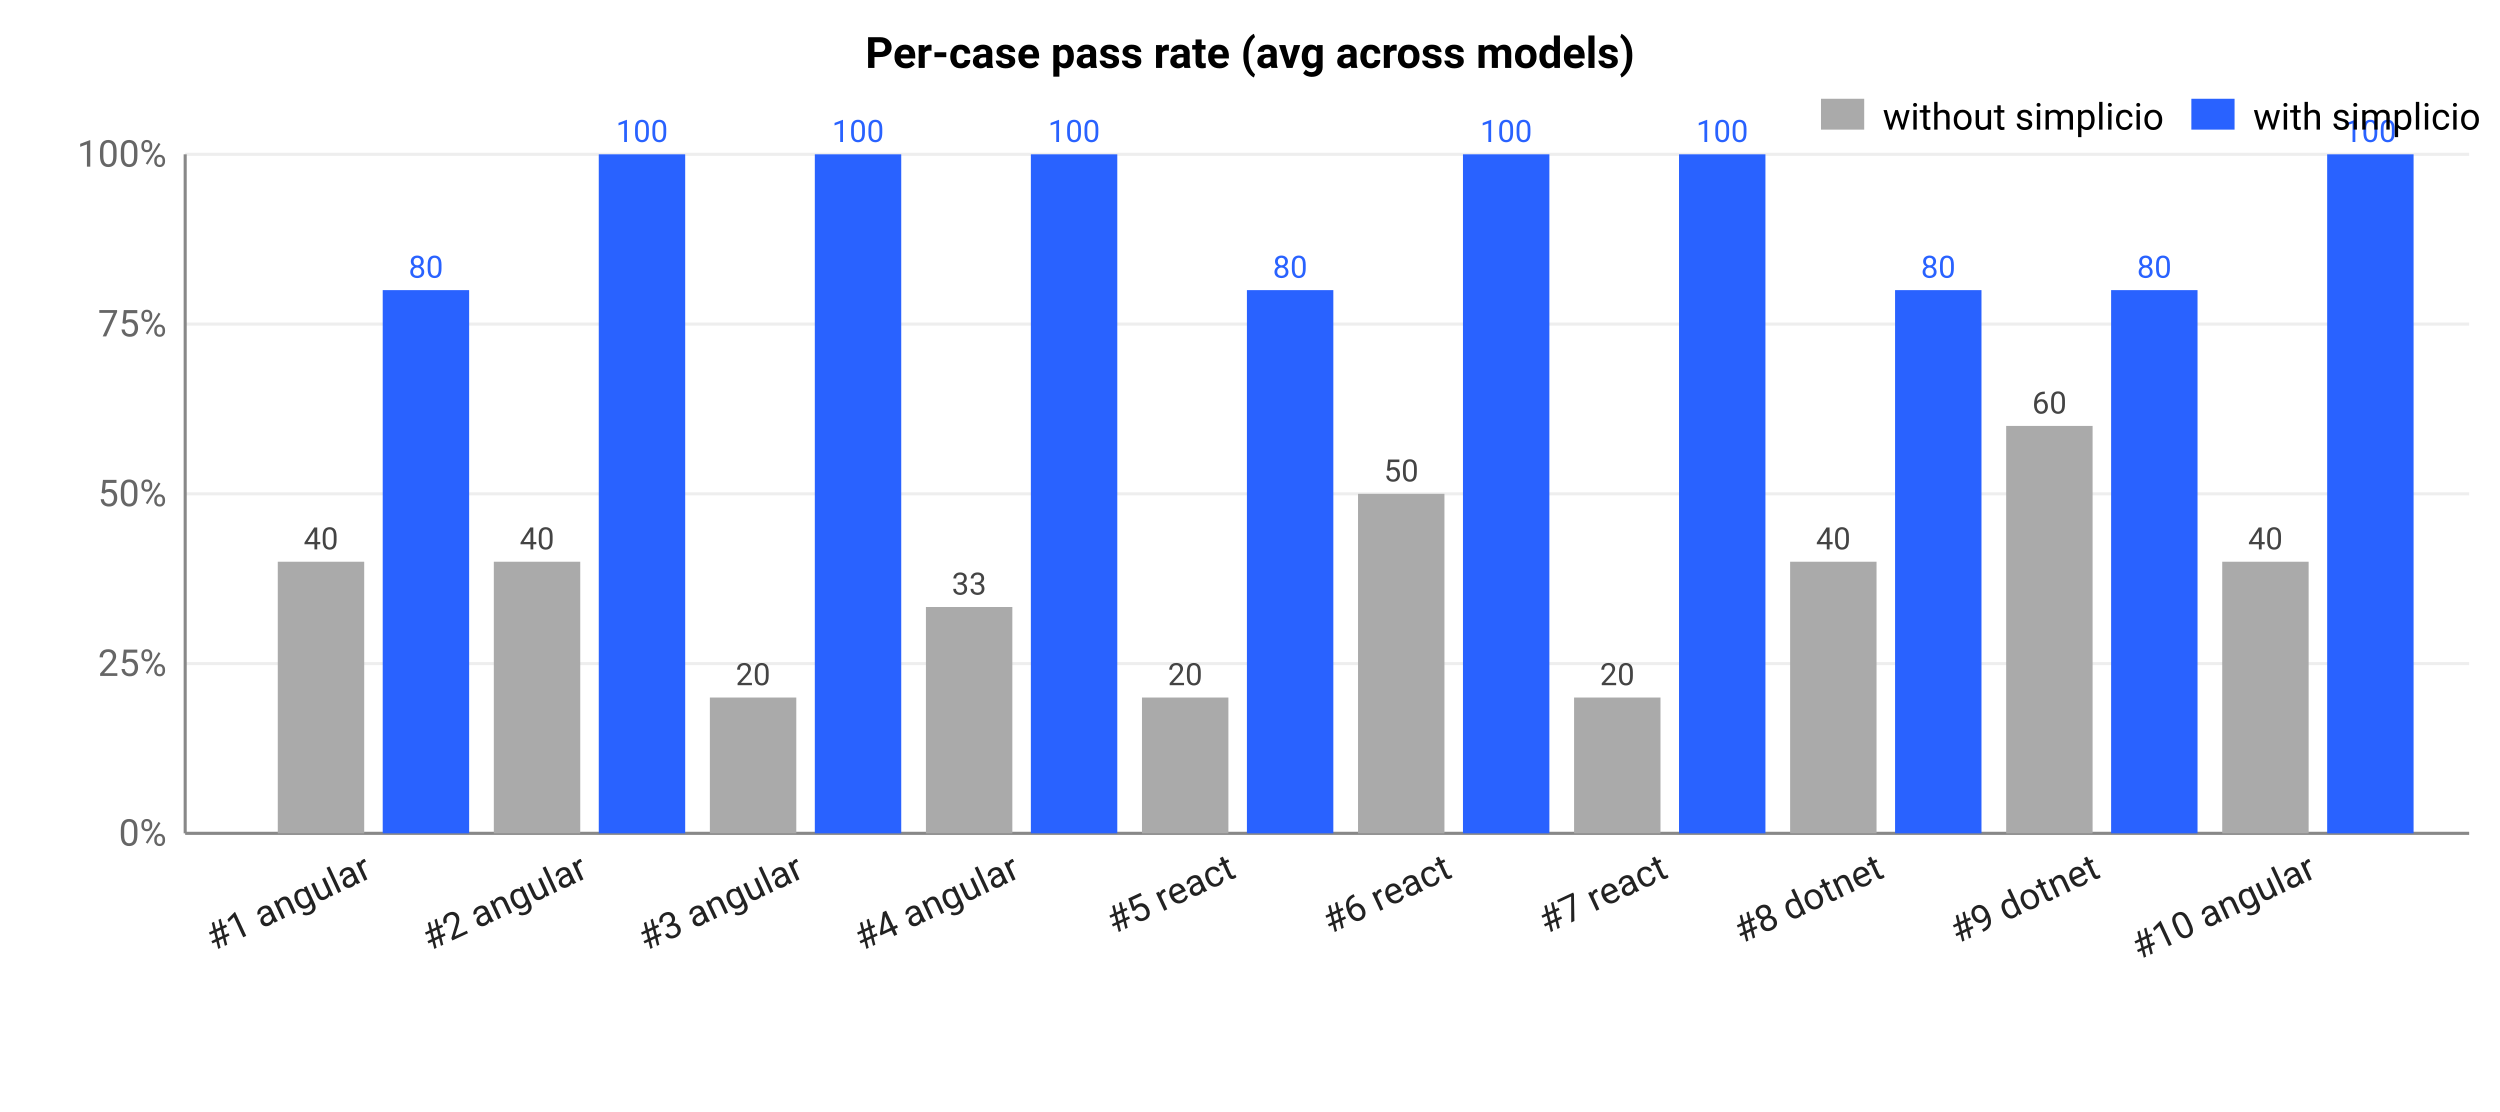
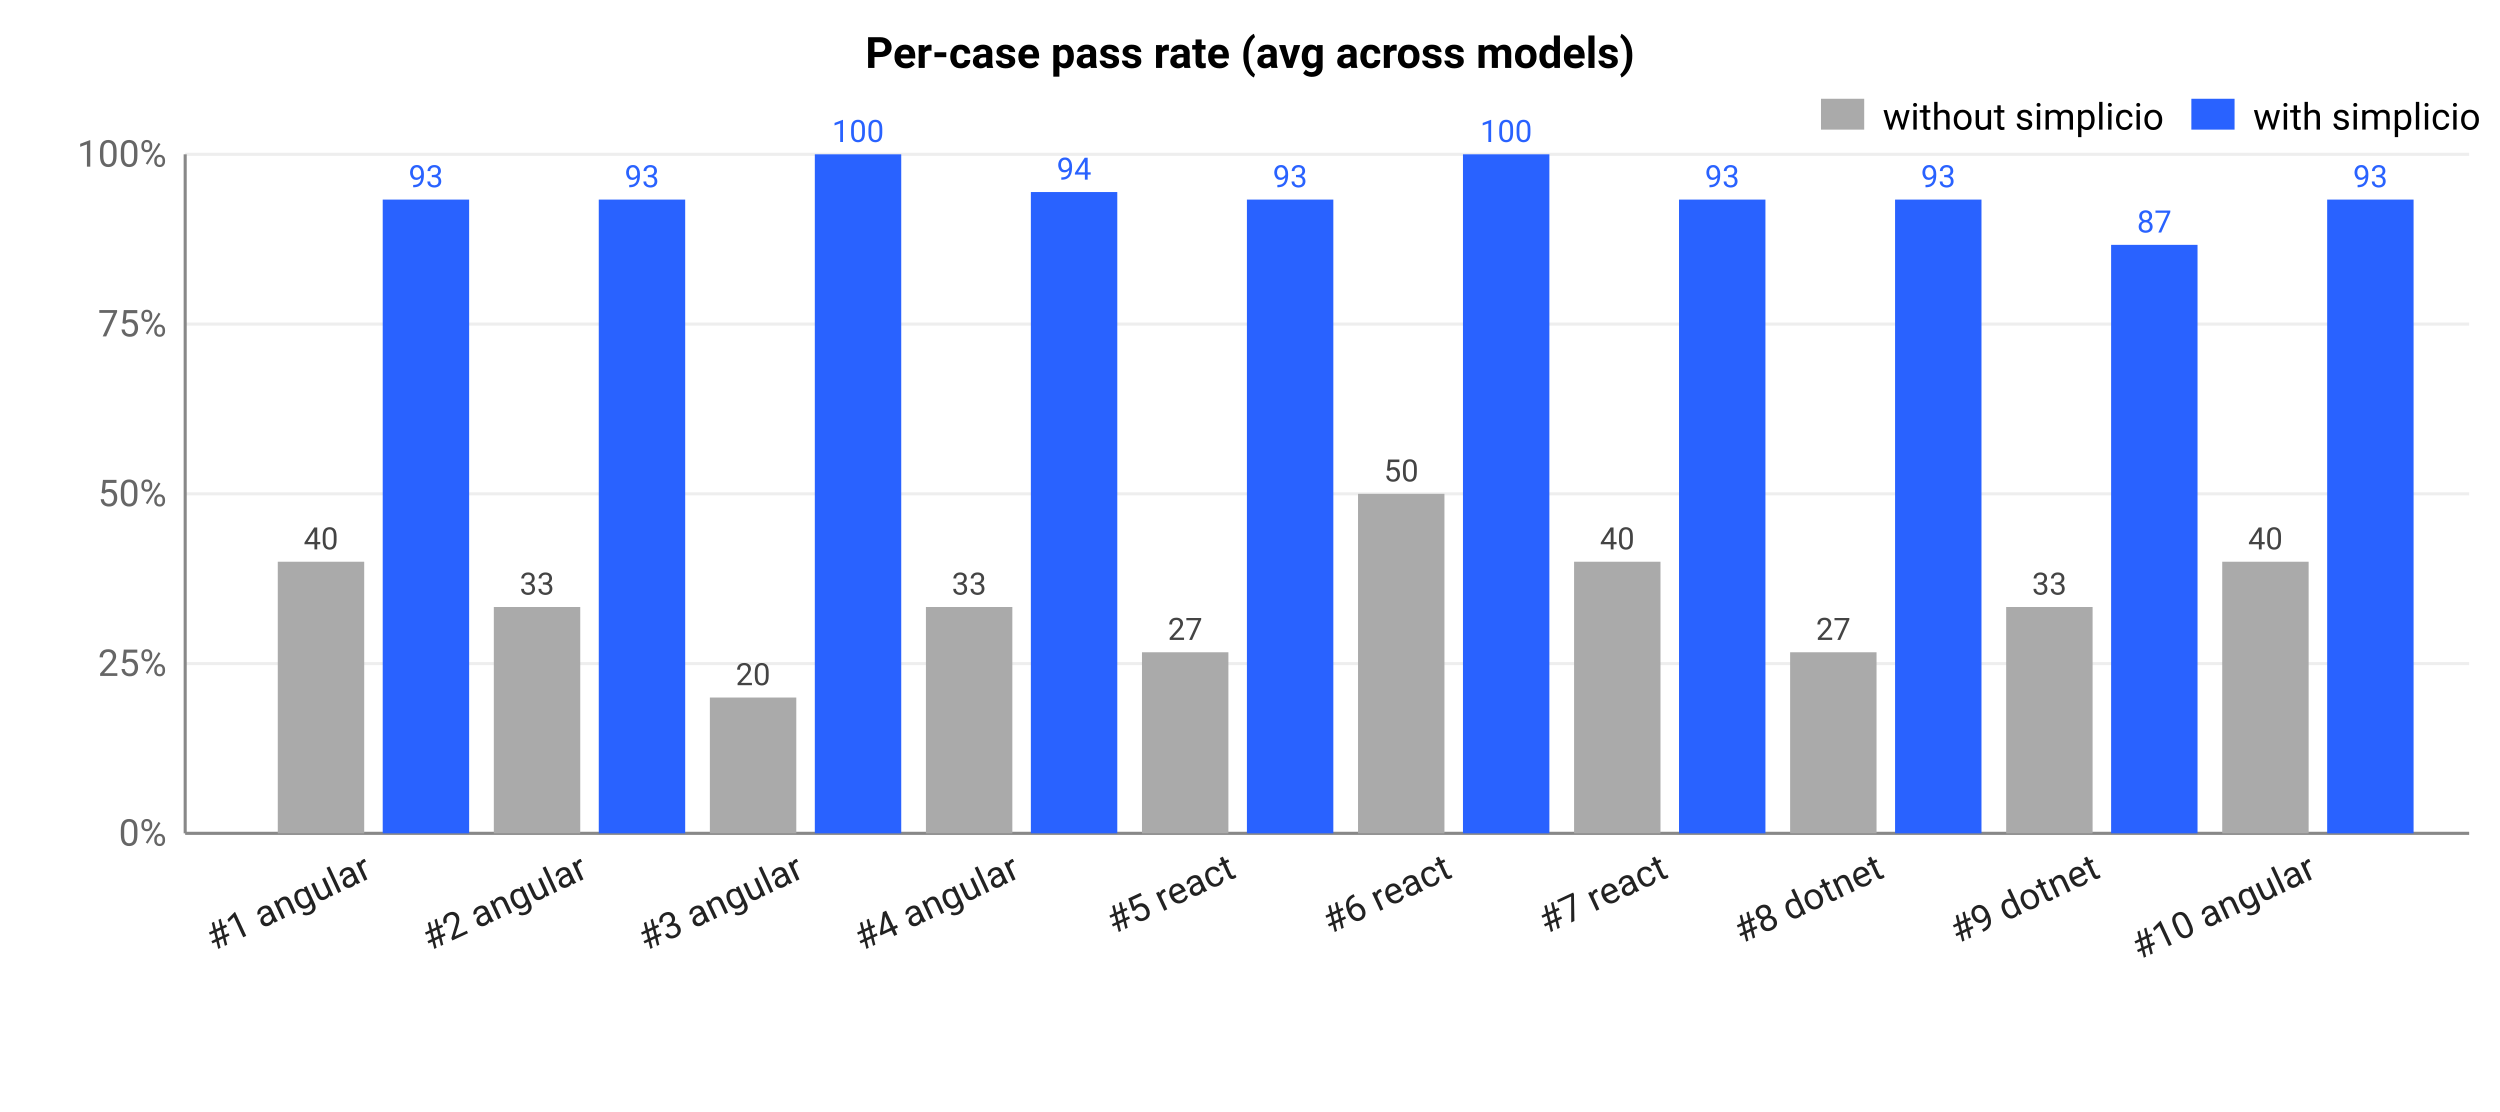
<svg xmlns="http://www.w3.org/2000/svg" viewBox="0 0 810 360" font-family="-apple-system,Segoe UI,Roboto,sans-serif" font-size="12">
  <style>.bar-sem{fill:#aaa}.bar-com{fill:#2962ff}.lbl{fill:#222}.ax{stroke:#888;stroke-width:1}.grid{stroke:#eee;stroke-width:1}</style>
  <text x="405.0" y="22" text-anchor="middle" font-weight="600" font-size="14">Per-case pass rate (avg across models)</text>
  <line x1="60" y1="50.0" x2="800" y2="50.0" class="grid" />
  <text x="54" y="54.0" text-anchor="end" fill="#666">100%</text>
  <line x1="60" y1="105.0" x2="800" y2="105.0" class="grid" />
  <text x="54" y="109.0" text-anchor="end" fill="#666">75%</text>
  <line x1="60" y1="160.0" x2="800" y2="160.0" class="grid" />
  <text x="54" y="164.0" text-anchor="end" fill="#666">50%</text>
  <line x1="60" y1="215.0" x2="800" y2="215.0" class="grid" />
  <text x="54" y="219.0" text-anchor="end" fill="#666">25%</text>
  <line x1="60" y1="270.0" x2="800" y2="270.0" class="grid" />
  <text x="54" y="274.0" text-anchor="end" fill="#666">0%</text>
  <line x1="60" y1="270" x2="800" y2="270" class="ax" />
  <line x1="60" y1="50" x2="60" y2="270" class="ax" />
  <rect x="90" y="182.0" width="28" height="88.0" class="bar-sem" />
-   <rect x="124" y="94.0" width="28" height="176.0" class="bar-com" />
+   <rect x="124" y="64.667" width="28" height="205.333" class="bar-com" />
  <text x="104.0" y="178.0" text-anchor="middle" fill="#444" font-size="10">40</text>
-   <text x="138.0" y="90.0" text-anchor="middle" fill="#2962ff" font-size="10">80</text>
+   <text x="138.0" y="60.667" text-anchor="middle" fill="#2962ff" font-size="10">93</text>
  <text x="121" y="284" transform="rotate(-25 121 284)" text-anchor="end" class="lbl">#1 angular</text>
-   <rect x="160" y="182.0" width="28" height="88.0" class="bar-sem" />
-   <rect x="194" y="50.0" width="28" height="220.0" class="bar-com" />
-   <text x="174.0" y="178.0" text-anchor="middle" fill="#444" font-size="10">40</text>
-   <text x="208.0" y="46.0" text-anchor="middle" fill="#2962ff" font-size="10">100</text>
+   <rect x="160" y="196.667" width="28" height="73.333" class="bar-sem" />
+   <rect x="194" y="64.667" width="28" height="205.333" class="bar-com" />
+   <text x="174.0" y="192.667" text-anchor="middle" fill="#444" font-size="10">33</text>
+   <text x="208.0" y="60.667" text-anchor="middle" fill="#2962ff" font-size="10">93</text>
  <text x="191" y="284" transform="rotate(-25 191 284)" text-anchor="end" class="lbl">#2 angular</text>
  <rect x="230" y="226.0" width="28" height="44.0" class="bar-sem" />
  <rect x="264" y="50.0" width="28" height="220.0" class="bar-com" />
  <text x="244.0" y="222.0" text-anchor="middle" fill="#444" font-size="10">20</text>
  <text x="278.0" y="46.0" text-anchor="middle" fill="#2962ff" font-size="10">100</text>
  <text x="261" y="284" transform="rotate(-25 261 284)" text-anchor="end" class="lbl">#3 angular</text>
  <rect x="300" y="196.667" width="28" height="73.333" class="bar-sem" />
-   <rect x="334" y="50.0" width="28" height="220.0" class="bar-com" />
+   <rect x="334" y="62.222" width="28" height="207.778" class="bar-com" />
  <text x="314.0" y="192.667" text-anchor="middle" fill="#444" font-size="10">33</text>
-   <text x="348.0" y="46.0" text-anchor="middle" fill="#2962ff" font-size="10">100</text>
+   <text x="348.0" y="58.222" text-anchor="middle" fill="#2962ff" font-size="10">94</text>
  <text x="331" y="284" transform="rotate(-25 331 284)" text-anchor="end" class="lbl">#4 angular</text>
-   <rect x="370" y="226.0" width="28" height="44.0" class="bar-sem" />
-   <rect x="404" y="94.0" width="28" height="176.0" class="bar-com" />
-   <text x="384.0" y="222.0" text-anchor="middle" fill="#444" font-size="10">20</text>
-   <text x="418.0" y="90.0" text-anchor="middle" fill="#2962ff" font-size="10">80</text>
+   <rect x="370" y="211.333" width="28" height="58.667" class="bar-sem" />
+   <rect x="404" y="64.667" width="28" height="205.333" class="bar-com" />
+   <text x="384.0" y="207.333" text-anchor="middle" fill="#444" font-size="10">27</text>
+   <text x="418.0" y="60.667" text-anchor="middle" fill="#2962ff" font-size="10">93</text>
  <text x="401" y="284" transform="rotate(-25 401 284)" text-anchor="end" class="lbl">#5 react</text>
  <rect x="440" y="160.0" width="28" height="110.0" class="bar-sem" />
  <rect x="474" y="50.0" width="28" height="220.0" class="bar-com" />
  <text x="454.0" y="156.0" text-anchor="middle" fill="#444" font-size="10">50</text>
  <text x="488.0" y="46.0" text-anchor="middle" fill="#2962ff" font-size="10">100</text>
  <text x="471" y="284" transform="rotate(-25 471 284)" text-anchor="end" class="lbl">#6 react</text>
-   <rect x="510" y="226.0" width="28" height="44.0" class="bar-sem" />
-   <rect x="544" y="50.0" width="28" height="220.0" class="bar-com" />
-   <text x="524.0" y="222.0" text-anchor="middle" fill="#444" font-size="10">20</text>
-   <text x="558.0" y="46.0" text-anchor="middle" fill="#2962ff" font-size="10">100</text>
+   <rect x="510" y="182.0" width="28" height="88.0" class="bar-sem" />
+   <rect x="544" y="64.667" width="28" height="205.333" class="bar-com" />
+   <text x="524.0" y="178.0" text-anchor="middle" fill="#444" font-size="10">40</text>
+   <text x="558.0" y="60.667" text-anchor="middle" fill="#2962ff" font-size="10">93</text>
  <text x="541" y="284" transform="rotate(-25 541 284)" text-anchor="end" class="lbl">#7 react</text>
-   <rect x="580" y="182.0" width="28" height="88.0" class="bar-sem" />
-   <rect x="614" y="94.0" width="28" height="176.0" class="bar-com" />
-   <text x="594.0" y="178.0" text-anchor="middle" fill="#444" font-size="10">40</text>
-   <text x="628.0" y="90.0" text-anchor="middle" fill="#2962ff" font-size="10">80</text>
+   <rect x="580" y="211.333" width="28" height="58.667" class="bar-sem" />
+   <rect x="614" y="64.667" width="28" height="205.333" class="bar-com" />
+   <text x="594.0" y="207.333" text-anchor="middle" fill="#444" font-size="10">27</text>
+   <text x="628.0" y="60.667" text-anchor="middle" fill="#2962ff" font-size="10">93</text>
  <text x="611" y="284" transform="rotate(-25 611 284)" text-anchor="end" class="lbl">#8 dotnet</text>
-   <rect x="650" y="138.0" width="28" height="132.0" class="bar-sem" />
-   <rect x="684" y="94.0" width="28" height="176.0" class="bar-com" />
-   <text x="664.0" y="134.0" text-anchor="middle" fill="#444" font-size="10">60</text>
-   <text x="698.0" y="90.0" text-anchor="middle" fill="#2962ff" font-size="10">80</text>
+   <rect x="650" y="196.667" width="28" height="73.333" class="bar-sem" />
+   <rect x="684" y="79.333" width="28" height="190.667" class="bar-com" />
+   <text x="664.0" y="192.667" text-anchor="middle" fill="#444" font-size="10">33</text>
+   <text x="698.0" y="75.333" text-anchor="middle" fill="#2962ff" font-size="10">87</text>
  <text x="681" y="284" transform="rotate(-25 681 284)" text-anchor="end" class="lbl">#9 dotnet</text>
  <rect x="720" y="182.0" width="28" height="88.0" class="bar-sem" />
-   <rect x="754" y="50.0" width="28" height="220.0" class="bar-com" />
+   <rect x="754" y="64.667" width="28" height="205.333" class="bar-com" />
  <text x="734.0" y="178.0" text-anchor="middle" fill="#444" font-size="10">40</text>
-   <text x="768.0" y="46.0" text-anchor="middle" fill="#2962ff" font-size="10">100</text>
+   <text x="768.0" y="60.667" text-anchor="middle" fill="#2962ff" font-size="10">93</text>
  <text x="751" y="284" transform="rotate(-25 751 284)" text-anchor="end" class="lbl">#10 angular</text>
  <rect x="590" y="32" width="14" height="10" class="bar-sem" />
  <text x="610" y="42">without simplicio</text>
  <rect x="710" y="32" width="14" height="10" class="bar-com" />
  <text x="730" y="42">with simplicio</text>
</svg>
